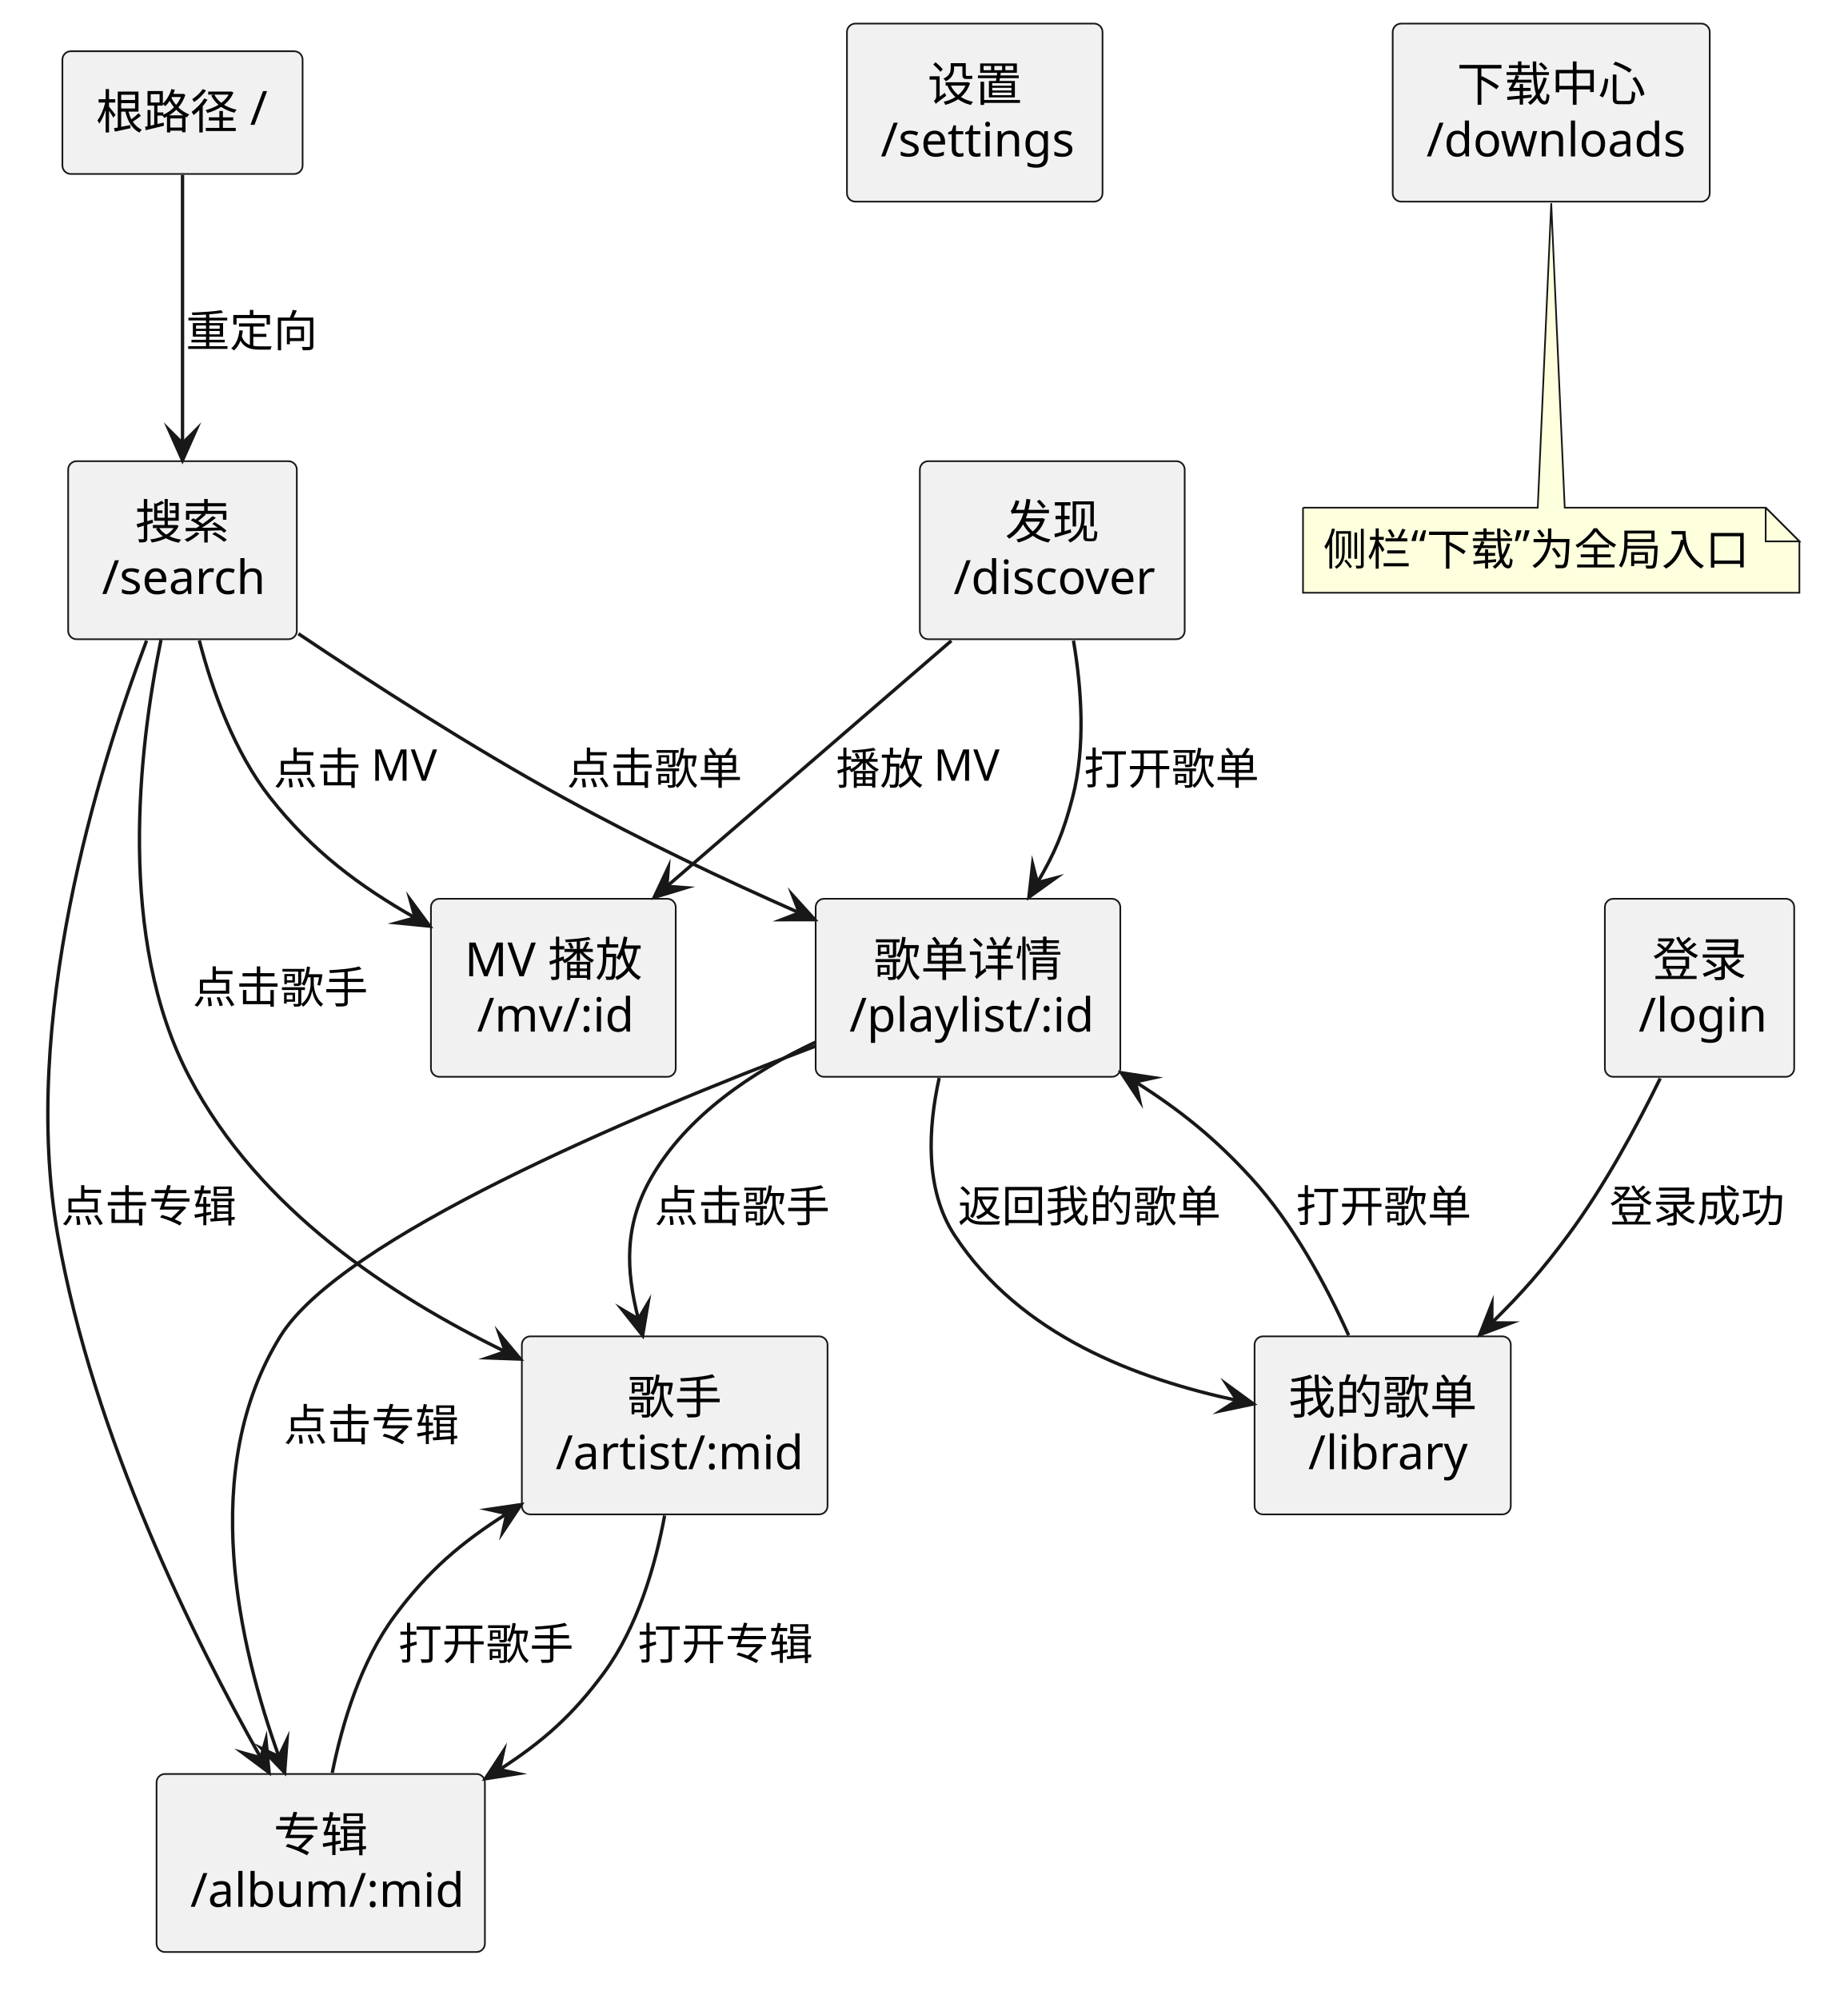
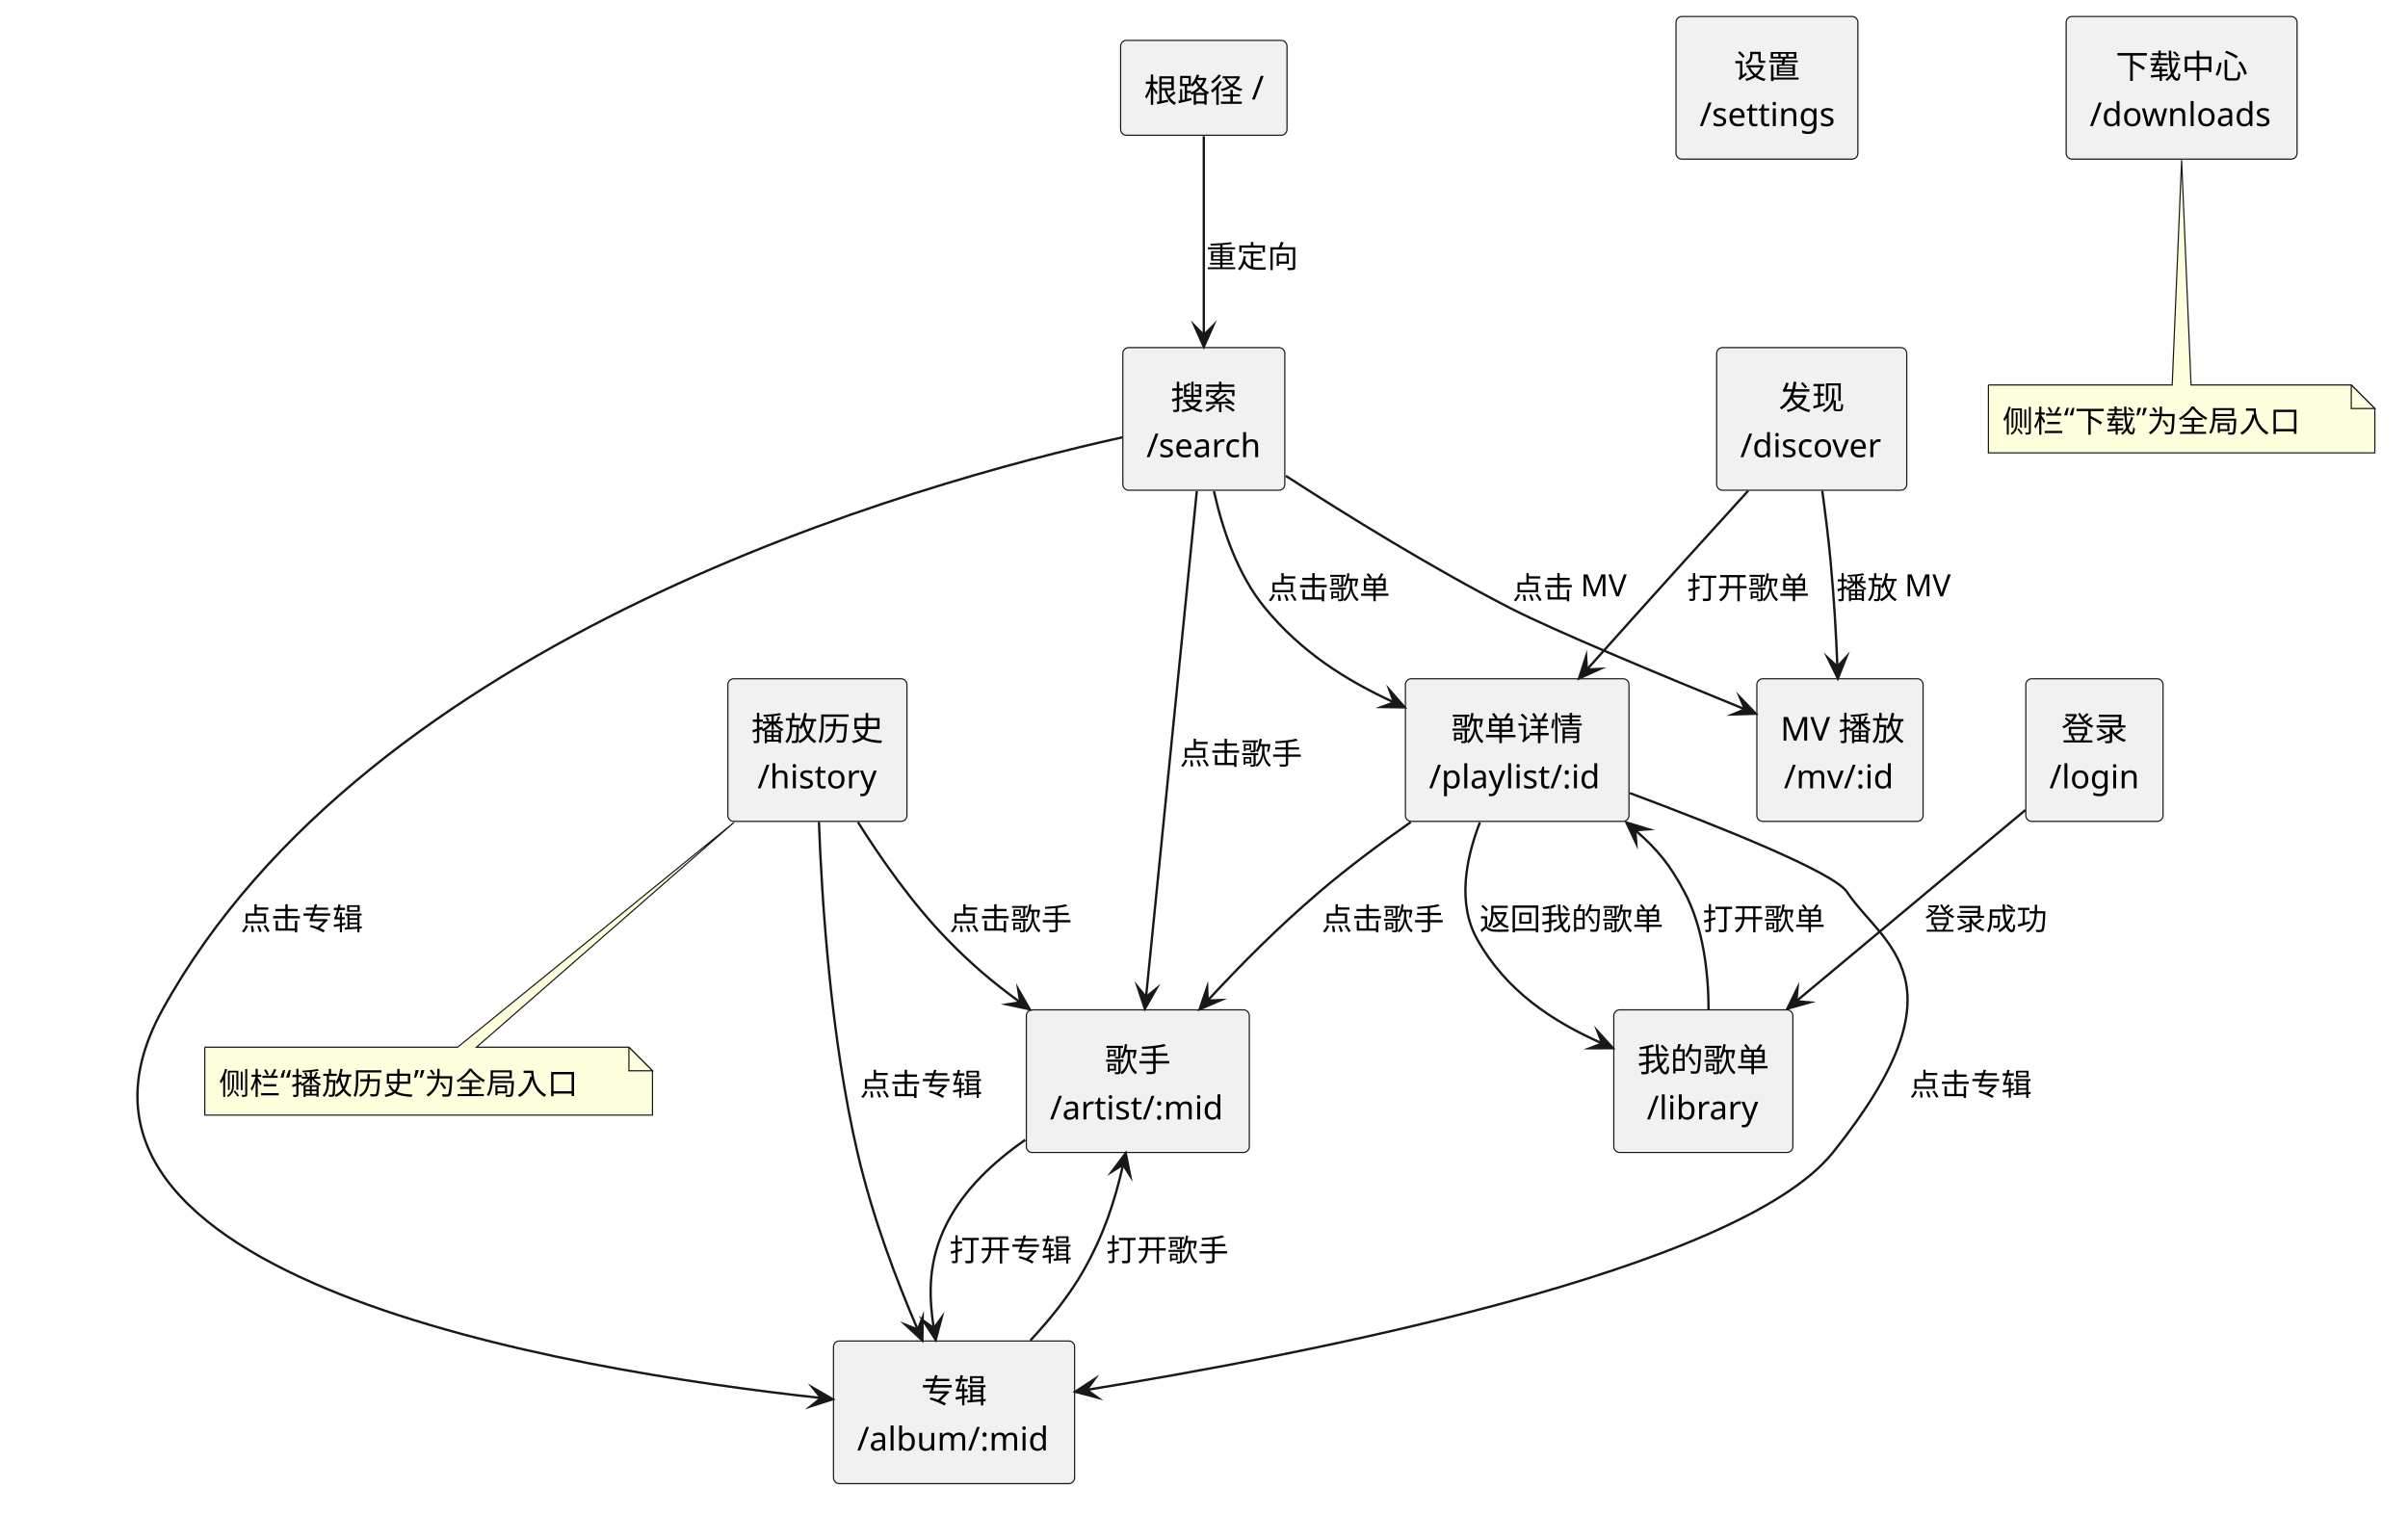
- <svg xmlns="http://www.w3.org/2000/svg" version="1.1" data-diagram-type="DESCRIPTION" style="width:548px;height:593px;background:#FFFFFF;" width="548px" height="593px" viewBox="0 0 548 593" zoomAndPan="magnify" preserveAspectRatio="none" contentStyleType="text/css">
+ <svg xmlns="http://www.w3.org/2000/svg" version="1.1" data-diagram-type="DESCRIPTION" style="width:1022px;height:643px;background:#FFFFFF;" width="1022px" height="643px" viewBox="0 0 1022 643" zoomAndPan="magnify" preserveAspectRatio="none" contentStyleType="text/css">
  <defs />
  <g font-family="sans-serif" lengthAdjust="spacing">
    <g class="entity" data-qualified-name="ROOT" id="ent0001" data-source-line="5">
-       <rect x="18.51" y="15.2" width="71.249" height="36.406" fill="#F1F1F1" style="stroke:#181818;stroke-width:0.5;" rx="2.5" ry="2.5" />
-       <text x="28.51" y="38.188" fill="#000" font-size="14" textLength="51.249">根路径 /</text>
+       <rect x="475.61" y="17.14" width="70.624" height="40.272" fill="#F1F1F1" style="stroke:#181818;stroke-width:0.5;" rx="2.5" ry="2.5" />
+       <text x="485.61" y="43.38" fill="#000" font-size="14" textLength="50.624">根路径 /</text>
    </g>
    <g class="entity" data-qualified-name="SEARCH" id="ent0002" data-source-line="6">
-       <rect x="20.22" y="136.81" width="67.824" height="52.813" fill="#F1F1F1" style="stroke:#181818;stroke-width:0.5;" rx="2.5" ry="2.5" />
-       <text x="40.132" y="159.798" fill="#000" font-size="14" textLength="28">搜索</text>
-       <text x="30.22" y="176.205" fill="#000" font-size="14" textLength="47.824">/search</text>
+       <rect x="476.55" y="147.54" width="68.748" height="60.544" fill="#F1F1F1" style="stroke:#181818;stroke-width:0.5;" rx="2.5" ry="2.5" />
+       <text x="496.924" y="173.78" fill="#000" font-size="14" textLength="28">搜索</text>
+       <text x="486.55" y="194.052" fill="#000" font-size="14" textLength="48.748">/search</text>
    </g>
    <g class="entity" data-qualified-name="DISCOVER" id="ent0003" data-source-line="7">
-       <rect x="272.85" y="136.81" width="78.563" height="52.813" fill="#F1F1F1" style="stroke:#181818;stroke-width:0.5;" rx="2.5" ry="2.5" />
-       <text x="298.132" y="159.798" fill="#000" font-size="14" textLength="28">发现</text>
-       <text x="282.85" y="176.205" fill="#000" font-size="14" textLength="58.563">/discover</text>
+       <rect x="728.58" y="147.54" width="80.676" height="60.544" fill="#F1F1F1" style="stroke:#181818;stroke-width:0.5;" rx="2.5" ry="2.5" />
+       <text x="754.918" y="173.78" fill="#000" font-size="14" textLength="28">发现</text>
+       <text x="738.58" y="194.052" fill="#000" font-size="14" textLength="60.676">/discover</text>
    </g>
    <g class="entity" data-qualified-name="LIBRARY" id="ent0004" data-source-line="8">
-       <rect x="372.14" y="396.43" width="76" height="52.813" fill="#F1F1F1" style="stroke:#181818;stroke-width:0.5;" rx="2.5" ry="2.5" />
-       <text x="382.14" y="419.418" fill="#000" font-size="14" textLength="56">我的歌单</text>
-       <text x="388.053" y="435.825" fill="#000" font-size="14" textLength="44.174">/library</text>
+       <rect x="684.92" y="428.63" width="76" height="60.544" fill="#F1F1F1" style="stroke:#181818;stroke-width:0.5;" rx="2.5" ry="2.5" />
+       <text x="694.92" y="454.87" fill="#000" font-size="14" textLength="56">我的歌单</text>
+       <text x="698.917" y="475.142" fill="#000" font-size="14" textLength="48.006">/library</text>
    </g>
    <g class="entity" data-qualified-name="PLAYLIST" id="ent0005" data-source-line="9">
-       <rect x="241.95" y="266.62" width="90.362" height="52.813" fill="#F1F1F1" style="stroke:#181818;stroke-width:0.5;" rx="2.5" ry="2.5" />
-       <text x="259.131" y="289.608" fill="#000" font-size="14" textLength="56">歌单详情</text>
-       <text x="251.95" y="306.015" fill="#000" font-size="14" textLength="70.362">/playlist/:id</text>
+       <rect x="596.48" y="288.09" width="94.886" height="60.544" fill="#F1F1F1" style="stroke:#181818;stroke-width:0.5;" rx="2.5" ry="2.5" />
+       <text x="615.923" y="314.33" fill="#000" font-size="14" textLength="56">歌单详情</text>
+       <text x="606.48" y="334.602" fill="#000" font-size="14" textLength="74.886">/playlist/:id</text>
    </g>
    <g class="entity" data-qualified-name="MV" id="ent0006" data-source-line="10">
-       <rect x="127.83" y="266.62" width="72.609" height="52.813" fill="#F1F1F1" style="stroke:#181818;stroke-width:0.5;" rx="2.5" ry="2.5" />
-       <text x="137.83" y="289.608" fill="#000" font-size="14" textLength="52.609">MV 播放</text>
-       <text x="141.484" y="306.015" fill="#000" font-size="14" textLength="45.302">/mv/:id</text>
+       <rect x="745.64" y="288.09" width="70.554" height="60.544" fill="#F1F1F1" style="stroke:#181818;stroke-width:0.5;" rx="2.5" ry="2.5" />
+       <text x="755.64" y="314.33" fill="#000" font-size="14" textLength="50.554">MV 播放</text>
+       <text x="757.089" y="334.602" fill="#000" font-size="14" textLength="47.656">/mv/:id</text>
    </g>
    <g class="entity" data-qualified-name="ARTIST" id="ent0007" data-source-line="11">
-       <rect x="154.8" y="396.43" width="90.67" height="52.813" fill="#F1F1F1" style="stroke:#181818;stroke-width:0.5;" rx="2.5" ry="2.5" />
-       <text x="186.135" y="419.418" fill="#000" font-size="14" textLength="28">歌手</text>
-       <text x="164.8" y="435.825" fill="#000" font-size="14" textLength="70.67">/artist/:mid</text>
+       <rect x="435.6" y="428.63" width="94.634" height="60.544" fill="#F1F1F1" style="stroke:#181818;stroke-width:0.5;" rx="2.5" ry="2.5" />
+       <text x="468.917" y="454.87" fill="#000" font-size="14" textLength="28">歌手</text>
+       <text x="445.6" y="475.142" fill="#000" font-size="14" textLength="74.634">/artist/:mid</text>
    </g>
    <g class="entity" data-qualified-name="ALBUM" id="ent0008" data-source-line="12">
-       <rect x="46.44" y="526.25" width="97.396" height="52.813" fill="#F1F1F1" style="stroke:#181818;stroke-width:0.5;" rx="2.5" ry="2.5" />
-       <text x="81.138" y="549.238" fill="#000" font-size="14" textLength="28">专辑</text>
-       <text x="56.44" y="565.645" fill="#000" font-size="14" textLength="77.396">/album/:mid</text>
+       <rect x="353.75" y="569.18" width="102.334" height="60.544" fill="#F1F1F1" style="stroke:#181818;stroke-width:0.5;" rx="2.5" ry="2.5" />
+       <text x="390.917" y="595.42" fill="#000" font-size="14" textLength="28">专辑</text>
+       <text x="363.75" y="615.692" fill="#000" font-size="14" textLength="82.334">/album/:mid</text>
    </g>
    <g class="entity" data-qualified-name="LOGIN" id="ent0009" data-source-line="13">
-       <rect x="476.05" y="266.62" width="56.162" height="52.813" fill="#F1F1F1" style="stroke:#181818;stroke-width:0.5;" rx="2.5" ry="2.5" />
-       <text x="490.131" y="289.608" fill="#000" font-size="14" textLength="28">登录</text>
-       <text x="486.05" y="306.015" fill="#000" font-size="14" textLength="36.162">/login</text>
+       <rect x="859.8" y="288.09" width="58.234" height="60.544" fill="#F1F1F1" style="stroke:#181818;stroke-width:0.5;" rx="2.5" ry="2.5" />
+       <text x="874.917" y="314.33" fill="#000" font-size="14" textLength="28">登录</text>
+       <text x="869.8" y="334.602" fill="#000" font-size="14" textLength="38.234">/login</text>
    </g>
    <g class="entity" data-qualified-name="SETTINGS" id="ent0010" data-source-line="14">
-       <rect x="251.23" y="7" width="75.809" height="52.813" fill="#F1F1F1" style="stroke:#181818;stroke-width:0.5;" rx="2.5" ry="2.5" />
-       <text x="275.134" y="29.988" fill="#000" font-size="14" textLength="28">设置</text>
-       <text x="261.23" y="46.395" fill="#000" font-size="14" textLength="55.809">/settings</text>
+       <rect x="711.33" y="7" width="77.19" height="60.544" fill="#F1F1F1" style="stroke:#181818;stroke-width:0.5;" rx="2.5" ry="2.5" />
+       <text x="735.925" y="33.24" fill="#000" font-size="14" textLength="28">设置</text>
+       <text x="721.33" y="53.512" fill="#000" font-size="14" textLength="57.19">/settings</text>
    </g>
    <g class="entity" data-qualified-name="DOWNLOADS" id="ent0011" data-source-line="15">
-       <rect x="413.12" y="7" width="94.033" height="52.813" fill="#F1F1F1" style="stroke:#181818;stroke-width:0.5;" rx="2.5" ry="2.5" />
-       <text x="432.137" y="29.988" fill="#000" font-size="14" textLength="56">下载中心</text>
-       <text x="423.12" y="46.395" fill="#000" font-size="14" textLength="74.033">/downloads</text>
+       <rect x="876.92" y="7" width="97.994" height="60.544" fill="#F1F1F1" style="stroke:#181818;stroke-width:0.5;" rx="2.5" ry="2.5" />
+       <text x="897.917" y="33.24" fill="#000" font-size="14" textLength="56">下载中心</text>
+       <text x="886.92" y="53.512" fill="#000" font-size="14" textLength="77.994">/downloads</text>
    </g>
-     <g class="entity" data-qualified-name="GMN26" id="ent0027" data-source-line="33">
-       <path d="M386.51,150.6 L386.51,175.834 A0,0 0 0 0 386.51,175.834 L533.752,175.834 A0,0 0 0 0 533.752,175.834 L533.752,160.6 L523.752,150.6 L464.14,150.6 L460.14,60.27 L456.14,150.6 L386.51,150.6 A0,0 0 0 0 386.51,150.6" style="stroke:#181818;stroke-width:0.5;" fill="#FEFFDD" />
-       <path d="M523.752,150.6 L523.752,160.6 L533.752,160.6 L523.752,150.6" style="stroke:#181818;stroke-width:0.5;" fill="#FEFFDD" />
-       <text x="392.51" y="167.661" fill="#000" font-size="13" textLength="126.242">侧栏“下载”为全局入口</text>
+     <g class="entity" data-qualified-name="HISTORY" id="ent0012" data-source-line="16">
+       <rect x="308.92" y="288.09" width="76" height="60.544" fill="#F1F1F1" style="stroke:#181818;stroke-width:0.5;" rx="2.5" ry="2.5" />
+       <text x="318.92" y="314.33" fill="#000" font-size="14" textLength="56">播放历史</text>
+       <text x="321.482" y="334.602" fill="#000" font-size="14" textLength="50.876">/history</text>
    </g>
-     <g class="link" data-entity-1="ent0001" data-entity-2="ent0002" id="lnk12" data-source-line="17" data-link-type="dependency">
-       <path d="M54.14,51.91 C54.14,73.79 54.14,106.41 54.14,131.54" style="stroke:#181818;stroke-width:1;" fill="none" id="ROOT-to-SEARCH" />
-       <polygon points="54.14,136.54,58.14,127.54,54.14,131.54,50.14,127.54,54.14,136.54" fill="#181818" style="stroke:#181818;stroke-width:1;stroke-linejoin:miter;stroke-miterlimit:10;" />
-       <text x="55.14" y="102.871" fill="#000" font-size="13" textLength="39">重定向</text>
+     <g class="entity" data-qualified-name="GMN29" id="ent0030" data-source-line="36">
+       <path d="M843.92,163.4 L843.92,192.224 A0,0 0 0 0 843.92,192.224 L1007.92,192.224 A0,0 0 0 0 1007.92,192.224 L1007.92,173.4 L997.92,163.4 L929.92,163.4 L925.92,67.99 L921.92,163.4 L843.92,163.4 A0,0 0 0 0 843.92,163.4" style="stroke:#181818;stroke-width:0.5;" fill="#FEFFDD" />
+       <path d="M997.92,163.4 L997.92,173.4 L1007.92,173.4 L997.92,163.4" style="stroke:#181818;stroke-width:0.5;" fill="#FEFFDD" />
+       <text x="849.92" y="183.48" fill="#000" font-size="13" textLength="143">侧栏“下载”为全局入口</text>
    </g>
-     <g class="link" data-entity-1="ent0002" data-entity-2="ent0005" id="lnk13" data-source-line="18" data-link-type="dependency">
-       <path d="M88.51,187.99 C110.52,202.77 139.96,221.73 167.14,236.62 C191.18,249.8 214.357,260.728 237.107,270.788" style="stroke:#181818;stroke-width:1;" fill="none" id="SEARCH-to-PLAYLIST" />
-       <polygon points="241.68,272.81,235.067,265.512,237.107,270.788,231.831,272.828,241.68,272.81" fill="#181818" style="stroke:#181818;stroke-width:1;stroke-linejoin:miter;stroke-miterlimit:10;" />
-       <text x="168.14" y="232.681" fill="#000" font-size="13" textLength="52">点击歌单</text>
+     <g class="entity" data-qualified-name="GMN32" id="ent0033" data-source-line="40">
+       <path d="M86.92,444.49 L86.92,473.314 A0,0 0 0 0 86.92,473.314 L276.92,473.314 A0,0 0 0 0 276.92,473.314 L276.92,454.49 L266.92,444.49 L202.21,444.49 L311.52,349.08 L194.21,444.49 L86.92,444.49 A0,0 0 0 0 86.92,444.49" style="stroke:#181818;stroke-width:0.5;" fill="#FEFFDD" />
+       <path d="M266.92,444.49 L266.92,454.49 L276.92,454.49 L266.92,444.49" style="stroke:#181818;stroke-width:0.5;" fill="#FEFFDD" />
+       <text x="92.92" y="464.57" fill="#000" font-size="13" textLength="169">侧栏“播放历史”为全局入口</text>
    </g>
-     <g class="link" data-entity-1="ent0002" data-entity-2="ent0006" id="lnk14" data-source-line="19" data-link-type="dependency">
-       <path d="M59.12,189.99 C62.97,204.8 69.49,223.08 80.14,236.62 C92.66,252.55 106.733,262.95 123.133,272.27" style="stroke:#181818;stroke-width:1;" fill="none" id="SEARCH-to-MV" />
-       <polygon points="127.48,274.74,121.632,266.816,123.133,272.27,117.679,273.771,127.48,274.74" fill="#181818" style="stroke:#181818;stroke-width:1;stroke-linejoin:miter;stroke-miterlimit:10;" />
-       <text x="81.14" y="232.681" fill="#000" font-size="13" textLength="48.852">点击 MV</text>
+     <g class="link" data-entity-1="ent0001" data-entity-2="ent0002" id="lnk13" data-source-line="18" data-link-type="dependency">
+       <path d="M510.92,57.83 C510.92,81.1 510.92,115.19 510.92,142.19" style="stroke:#181818;stroke-width:1;" fill="none" id="ROOT-to-SEARCH" />
+       <polygon points="510.92,147.19,514.92,138.19,510.92,142.19,506.92,138.19,510.92,147.19" fill="#181818" style="stroke:#181818;stroke-width:1;stroke-linejoin:miter;stroke-miterlimit:10;" />
+       <text x="511.92" y="113.62" fill="#000" font-size="13" textLength="39">重定向</text>
    </g>
-     <g class="link" data-entity-1="ent0002" data-entity-2="ent0007" id="lnk15" data-source-line="20" data-link-type="dependency">
-       <path d="M47.75,189.84 C41.15,222.1 34.55,278.26 56.14,319.43 C76.86,358.97 116.047,384.446 149.897,400.976" style="stroke:#181818;stroke-width:1;" fill="none" id="SEARCH-to-ARTIST" />
-       <polygon points="154.39,403.17,148.058,395.626,149.897,400.976,144.548,402.815,154.39,403.17" fill="#181818" style="stroke:#181818;stroke-width:1;stroke-linejoin:miter;stroke-miterlimit:10;" />
-       <text x="57.14" y="297.591" fill="#000" font-size="13" textLength="52">点击歌手</text>
+     <g class="link" data-entity-1="ent0002" data-entity-2="ent0005" id="lnk14" data-source-line="19" data-link-type="dependency">
+       <path d="M515.23,208.5 C518.81,224.6 525.29,244.02 536.92,258.09 C552.42,276.83 570.92,288.564 591.65,298.134" style="stroke:#181818;stroke-width:1;" fill="none" id="SEARCH-to-PLAYLIST" />
+       <polygon points="596.19,300.23,589.695,292.826,591.65,298.134,586.342,300.089,596.19,300.23" fill="#181818" style="stroke:#181818;stroke-width:1;stroke-linejoin:miter;stroke-miterlimit:10;" />
+       <text x="537.92" y="254.17" fill="#000" font-size="13" textLength="52">点击歌单</text>
    </g>
-     <g class="link" data-entity-1="ent0002" data-entity-2="ent0008" id="lnk16" data-source-line="21" data-link-type="dependency">
-       <path d="M43.47,190.05 C28.96,228.48 6,302.98 17.14,366.43 C27.69,426.58 57.809,486.692 77.369,521.462" style="stroke:#181818;stroke-width:1;" fill="none" id="SEARCH-to-ALBUM" />
-       <polygon points="79.82,525.82,78.894,516.015,77.369,521.462,71.921,519.937,79.82,525.82" fill="#181818" style="stroke:#181818;stroke-width:1;stroke-linejoin:miter;stroke-miterlimit:10;" />
-       <text x="18.14" y="362.491" fill="#000" font-size="13" textLength="52">点击专辑</text>
+     <g class="link" data-entity-1="ent0002" data-entity-2="ent0006" id="lnk15" data-source-line="20" data-link-type="dependency">
+       <path d="M545.7,201.96 C571.43,218.6 607.64,241.01 640.92,258.09 C659.83,267.79 705.7,286.843 740.57,301.053" style="stroke:#181818;stroke-width:1;" fill="none" id="SEARCH-to-MV" />
+       <polygon points="745.2,302.94,738.375,295.839,740.57,301.053,735.356,303.248,745.2,302.94" fill="#181818" style="stroke:#181818;stroke-width:1;stroke-linejoin:miter;stroke-miterlimit:10;" />
+       <text x="641.92" y="254.17" fill="#000" font-size="13" textLength="46.943">点击 MV</text>
    </g>
-     <g class="link" data-entity-1="ent0003" data-entity-2="ent0005" id="lnk17" data-source-line="22" data-link-type="dependency">
-       <path d="M318.42,190.04 C320.8,204.03 322.08,221.49 318.14,236.62 C315.47,246.86 312.968,252.896 307.728,261.836" style="stroke:#181818;stroke-width:1;" fill="none" id="DISCOVER-to-PLAYLIST" />
-       <polygon points="305.2,266.15,313.202,260.408,307.728,261.836,306.3,256.363,305.2,266.15" fill="#181818" style="stroke:#181818;stroke-width:1;stroke-linejoin:miter;stroke-miterlimit:10;" />
-       <text x="321.48" y="232.681" fill="#000" font-size="13" textLength="52">打开歌单</text>
+     <g class="link" data-entity-1="ent0002" data-entity-2="ent0007" id="lnk16" data-source-line="21" data-link-type="dependency">
+       <path d="M507.95,208.42 C502.57,262.01 491.79,369.535 486.4,423.205" style="stroke:#181818;stroke-width:1;" fill="none" id="SEARCH-to-ARTIST" />
+       <polygon points="485.9,428.18,490.779,419.625,486.4,423.205,482.819,418.825,485.9,428.18" fill="#181818" style="stroke:#181818;stroke-width:1;stroke-linejoin:miter;stroke-miterlimit:10;" />
+       <text x="500.7" y="324.44" fill="#000" font-size="13" textLength="52">点击歌手</text>
    </g>
-     <g class="link" data-entity-1="ent0003" data-entity-2="ent0006" id="lnk18" data-source-line="23" data-link-type="dependency">
-       <path d="M282.19,190.08 C256.51,212.26 223.495,240.773 197.825,262.933" style="stroke:#181818;stroke-width:1;" fill="none" id="DISCOVER-to-MV" />
-       <polygon points="194.04,266.2,203.466,263.347,197.825,262.933,198.239,257.291,194.04,266.2" fill="#181818" style="stroke:#181818;stroke-width:1;stroke-linejoin:miter;stroke-miterlimit:10;" />
-       <text x="248" y="232.681" fill="#000" font-size="13" textLength="48.852">播放 MV</text>
+     <g class="link" data-entity-1="ent0002" data-entity-2="ent0008" id="lnk17" data-source-line="22" data-link-type="dependency">
+       <path d="M476.32,185.63 C388.26,205.08 156.43,270.04 68.92,428.63 C6,542.66 239.599,581.518 348.459,593.378" style="stroke:#181818;stroke-width:1;" fill="none" id="SEARCH-to-ALBUM" />
+       <polygon points="353.43,593.92,344.916,588.969,348.459,593.378,344.05,596.922,353.43,593.92" fill="#181818" style="stroke:#181818;stroke-width:1;stroke-linejoin:miter;stroke-miterlimit:10;" />
+       <text x="102.07" y="394.71" fill="#000" font-size="13" textLength="52">点击专辑</text>
    </g>
-     <g class="link" data-entity-1="ent0004" data-entity-2="ent0005" id="lnk19" data-source-line="24" data-link-type="dependency">
-       <path d="M400.04,396.1 C393.37,381.3 383.57,363.03 371.14,349.43 C360.17,337.45 350.302,329.554 336.812,320.924" style="stroke:#181818;stroke-width:1;" fill="none" id="LIBRARY-to-PLAYLIST" />
-       <polygon points="332.6,318.23,338.026,326.45,336.812,320.924,342.337,319.711,332.6,318.23" fill="#181818" style="stroke:#181818;stroke-width:1;stroke-linejoin:miter;stroke-miterlimit:10;" />
-       <text x="384.43" y="362.491" fill="#000" font-size="13" textLength="52">打开歌单</text>
+     <g class="link" data-entity-1="ent0003" data-entity-2="ent0005" id="lnk18" data-source-line="23" data-link-type="dependency">
+       <path d="M741.95,208.32 C733.3,217.81 723.69,228.38 714.92,238.09 C700.06,254.54 686.863,269.263 673.493,284.213" style="stroke:#181818;stroke-width:1;" fill="none" id="DISCOVER-to-PLAYLIST" />
+       <polygon points="670.16,287.94,679.141,283.898,673.493,284.213,673.178,278.565,670.16,287.94" fill="#181818" style="stroke:#181818;stroke-width:1;stroke-linejoin:miter;stroke-miterlimit:10;" />
+       <text x="715.92" y="254.17" fill="#000" font-size="13" textLength="52">打开歌单</text>
    </g>
-     <g class="link" data-entity-1="ent0005" data-entity-2="ent0004" id="lnk22" data-source-line="27" data-link-type="dependency">
-       <path d="M278.59,319.78 C275.32,334.57 274.24,352.85 283.14,366.43 C302.64,396.22 337.152,409.029 366.922,415.429" style="stroke:#181818;stroke-width:1;" fill="none" id="PLAYLIST-to-LIBRARY" />
-       <polygon points="371.81,416.48,363.852,410.678,366.922,415.429,362.17,418.499,371.81,416.48" fill="#181818" style="stroke:#181818;stroke-width:1;stroke-linejoin:miter;stroke-miterlimit:10;" />
-       <text x="284.14" y="362.491" fill="#000" font-size="13" textLength="78">返回我的歌单</text>
+     <g class="link" data-entity-1="ent0003" data-entity-2="ent0006" id="lnk19" data-source-line="24" data-link-type="dependency">
+       <path d="M773.4,208.31 C774.7,217.8 776.02,228.37 776.92,238.09 C778.45,254.55 779.219,268.004 779.819,282.954" style="stroke:#181818;stroke-width:1;" fill="none" id="DISCOVER-to-MV" />
+       <polygon points="780.02,287.95,783.656,278.797,779.819,282.954,775.662,279.118,780.02,287.95" fill="#181818" style="stroke:#181818;stroke-width:1;stroke-linejoin:miter;stroke-miterlimit:10;" />
+       <text x="779.44" y="254.17" fill="#000" font-size="13" textLength="46.943">播放 MV</text>
    </g>
-     <g class="link" data-entity-1="ent0005" data-entity-2="ent0007" id="lnk20" data-source-line="25" data-link-type="dependency">
-       <path d="M241.85,309.18 C223.31,317.88 203.76,330.85 193.14,349.43 C185.12,363.47 185.625,376.727 189.375,391.317" style="stroke:#181818;stroke-width:1;" fill="none" id="PLAYLIST-to-ARTIST" />
-       <polygon points="190.62,396.16,192.254,386.448,189.375,391.317,184.506,388.439,190.62,396.16" fill="#181818" style="stroke:#181818;stroke-width:1;stroke-linejoin:miter;stroke-miterlimit:10;" />
-       <text x="194.14" y="362.491" fill="#000" font-size="13" textLength="52">点击歌手</text>
+     <g class="link" data-entity-1="ent0004" data-entity-2="ent0005" id="lnk20" data-source-line="25" data-link-type="dependency">
+       <path d="M725.15,428.5 C725.09,412.86 722.96,393.78 714.92,378.63 C708.98,367.43 703.717,360.766 694.057,352.386" style="stroke:#181818;stroke-width:1;" fill="none" id="LIBRARY-to-PLAYLIST" />
+       <polygon points="690.28,349.11,694.457,358.029,694.057,352.386,699.7,351.986,690.28,349.11" fill="#181818" style="stroke:#181818;stroke-width:1;stroke-linejoin:miter;stroke-miterlimit:10;" />
+       <text x="722.63" y="394.71" fill="#000" font-size="13" textLength="52">打开歌单</text>
    </g>
-     <g class="link" data-entity-1="ent0005" data-entity-2="ent0008" id="lnk21" data-source-line="26" data-link-type="dependency">
-       <path d="M241.91,310.32 C187.47,330.96 101.08,367.35 83.14,396.43 C58.58,436.23 71.012,488.413 82.742,521.123" style="stroke:#181818;stroke-width:1;" fill="none" id="PLAYLIST-to-ALBUM" />
-       <polygon points="84.43,525.83,85.157,516.008,82.742,521.123,77.627,518.708,84.43,525.83" fill="#181818" style="stroke:#181818;stroke-width:1;stroke-linejoin:miter;stroke-miterlimit:10;" />
-       <text x="84.14" y="427.401" fill="#000" font-size="13" textLength="52">点击专辑</text>
+     <g class="link" data-entity-1="ent0005" data-entity-2="ent0004" id="lnk23" data-source-line="28" data-link-type="dependency">
+       <path d="M628.09,349.07 C622.08,364.62 618.49,383.51 626.92,398.63 C639.23,420.7 658.939,433.555 679.999,442.885" style="stroke:#181818;stroke-width:1;" fill="none" id="PLAYLIST-to-LIBRARY" />
+       <polygon points="684.57,444.91,677.962,437.607,679.999,442.885,674.721,444.922,684.57,444.91" fill="#181818" style="stroke:#181818;stroke-width:1;stroke-linejoin:miter;stroke-miterlimit:10;" />
+       <text x="627.92" y="394.71" fill="#000" font-size="13" textLength="78">返回我的歌单</text>
    </g>
-     <g class="link" data-entity-1="ent0009" data-entity-2="ent0004" id="lnk23" data-source-line="28" data-link-type="dependency">
-       <path d="M492.47,319.9 C485.46,334.22 475.85,351.98 465.14,366.43 C457.47,376.78 451.479,383.568 442.499,392.428" style="stroke:#181818;stroke-width:1;" fill="none" id="LOGIN-to-LIBRARY" />
-       <polygon points="438.94,395.94,448.156,392.466,442.499,392.428,442.537,386.772,438.94,395.94" fill="#181818" style="stroke:#181818;stroke-width:1;stroke-linejoin:miter;stroke-miterlimit:10;" />
-       <text x="477.38" y="362.491" fill="#000" font-size="13" textLength="52">登录成功</text>
+     <g class="link" data-entity-1="ent0005" data-entity-2="ent0007" id="lnk21" data-source-line="26" data-link-type="dependency">
+       <path d="M598.74,348.95 C585.83,358 572,368.31 559.92,378.63 C541.98,393.97 526.908,409.192 512.548,424.692" style="stroke:#181818;stroke-width:1;" fill="none" id="PLAYLIST-to-ARTIST" />
+       <polygon points="509.15,428.36,518.201,424.476,512.548,424.692,512.332,419.039,509.15,428.36" fill="#181818" style="stroke:#181818;stroke-width:1;stroke-linejoin:miter;stroke-miterlimit:10;" />
+       <text x="560.92" y="394.71" fill="#000" font-size="13" textLength="52">点击歌手</text>
    </g>
-     <g class="link" data-entity-1="ent0007" data-entity-2="ent0008" id="lnk24" data-source-line="29" data-link-type="dependency">
-       <path d="M197.15,449.58 C194.41,464.38 189.15,482.65 179.14,496.25 C169.91,508.77 161.152,516.57 148.162,524.95" style="stroke:#181818;stroke-width:1;" fill="none" id="ARTIST-to-ALBUM" />
-       <polygon points="143.96,527.66,153.691,526.142,148.162,524.95,149.354,519.42,143.96,527.66" fill="#181818" style="stroke:#181818;stroke-width:1;stroke-linejoin:miter;stroke-miterlimit:10;" />
-       <text x="189.15" y="492.311" fill="#000" font-size="13" textLength="52">打开专辑</text>
+     <g class="link" data-entity-1="ent0005" data-entity-2="ent0008" id="lnk22" data-source-line="27" data-link-type="dependency">
+       <path d="M691.72,336.62 C730.06,350.94 778.38,370.27 783.92,378.63 C798.72,400.97 836.49,416.16 777.92,489.18 C737.5,539.58 553.765,574.919 461.265,589.929" style="stroke:#181818;stroke-width:1;" fill="none" id="PLAYLIST-to-ALBUM" />
+       <polygon points="456.33,590.73,465.854,593.237,461.265,589.929,464.573,585.34,456.33,590.73" fill="#181818" style="stroke:#181818;stroke-width:1;stroke-linejoin:miter;stroke-miterlimit:10;" />
+       <text x="810.37" y="464.98" fill="#000" font-size="13" textLength="52">点击专辑</text>
    </g>
-     <g class="link" data-entity-1="ent0008" data-entity-2="ent0007" id="lnk25" data-source-line="30" data-link-type="dependency">
-       <path d="M98.55,525.92 C101.53,511.13 107.03,492.86 117.14,479.25 C126.95,466.03 136.685,457.664 150.355,449.014" style="stroke:#181818;stroke-width:1;" fill="none" id="ALBUM-to-ARTIST" />
-       <polygon points="154.58,446.34,144.836,447.772,150.355,449.014,149.114,454.533,154.58,446.34" fill="#181818" style="stroke:#181818;stroke-width:1;stroke-linejoin:miter;stroke-miterlimit:10;" />
-       <text x="118.14" y="492.311" fill="#000" font-size="13" textLength="52">打开歌手</text>
+     <g class="link" data-entity-1="ent0009" data-entity-2="ent0004" id="lnk24" data-source-line="29" data-link-type="dependency">
+       <path d="M859.63,343.81 C831.42,367.35 792.559,399.786 762.399,424.956" style="stroke:#181818;stroke-width:1;" fill="none" id="LOGIN-to-LIBRARY" />
+       <polygon points="758.56,428.16,768.033,425.464,762.399,424.956,762.907,419.322,758.56,428.16" fill="#181818" style="stroke:#181818;stroke-width:1;stroke-linejoin:miter;stroke-miterlimit:10;" />
+       <text x="816.86" y="394.71" fill="#000" font-size="13" textLength="52">登录成功</text>
+     </g>
+     <g class="link" data-entity-1="ent0007" data-entity-2="ent0008" id="lnk25" data-source-line="30" data-link-type="dependency">
+       <path d="M435.14,483.82 C421.95,492.95 409.25,504.72 401.92,519.18 C394.26,534.28 393.863,548.232 396.343,563.782" style="stroke:#181818;stroke-width:1;" fill="none" id="ARTIST-to-ALBUM" />
+       <polygon points="397.13,568.72,399.663,559.202,396.343,563.782,391.762,560.462,397.13,568.72" fill="#181818" style="stroke:#181818;stroke-width:1;stroke-linejoin:miter;stroke-miterlimit:10;" />
+       <text x="402.92" y="535.26" fill="#000" font-size="13" textLength="52">打开专辑</text>
+     </g>
+     <g class="link" data-entity-1="ent0008" data-entity-2="ent0007" id="lnk26" data-source-line="31" data-link-type="dependency">
+       <path d="M437.31,568.95 C445.62,560.05 453.9,549.8 459.92,539.18 C468.61,523.84 473.14,509.815 476.67,494.315" style="stroke:#181818;stroke-width:1;" fill="none" id="ALBUM-to-ARTIST" />
+       <polygon points="477.78,489.44,471.881,497.327,476.67,494.315,479.682,499.104,477.78,489.44" fill="#181818" style="stroke:#181818;stroke-width:1;stroke-linejoin:miter;stroke-miterlimit:10;" />
+       <text x="469.45" y="535.26" fill="#000" font-size="13" textLength="52">打开歌手</text>
+     </g>
+     <g class="link" data-entity-1="ent0012" data-entity-2="ent0007" id="lnk27" data-source-line="32" data-link-type="dependency">
+       <path d="M364.14,348.99 C374.06,364.7 387.42,383.76 401.92,398.63 C412.38,409.36 420.923,416.619 433.003,425.449" style="stroke:#181818;stroke-width:1;" fill="none" id="HISTORY-to-ARTIST" />
+       <polygon points="437.04,428.4,432.135,419.86,433.003,425.449,427.414,426.318,437.04,428.4" fill="#181818" style="stroke:#181818;stroke-width:1;stroke-linejoin:miter;stroke-miterlimit:10;" />
+       <text x="402.92" y="394.71" fill="#000" font-size="13" textLength="52">点击歌手</text>
+     </g>
+     <g class="link" data-entity-1="ent0012" data-entity-2="ent0008" id="lnk28" data-source-line="33" data-link-type="dependency">
+       <path d="M347.57,348.89 C348.84,383.06 352.64,440.85 363.92,489.18 C370.42,517 380.23,542.724 389.5,564.354" style="stroke:#181818;stroke-width:1;" fill="none" id="HISTORY-to-ALBUM" />
+       <polygon points="391.47,568.95,391.601,559.102,389.5,564.354,384.248,562.253,391.47,568.95" fill="#181818" style="stroke:#181818;stroke-width:1;stroke-linejoin:miter;stroke-miterlimit:10;" />
+       <text x="364.92" y="464.98" fill="#000" font-size="13" textLength="52">点击专辑</text>
    </g>
  </g>
</svg>
